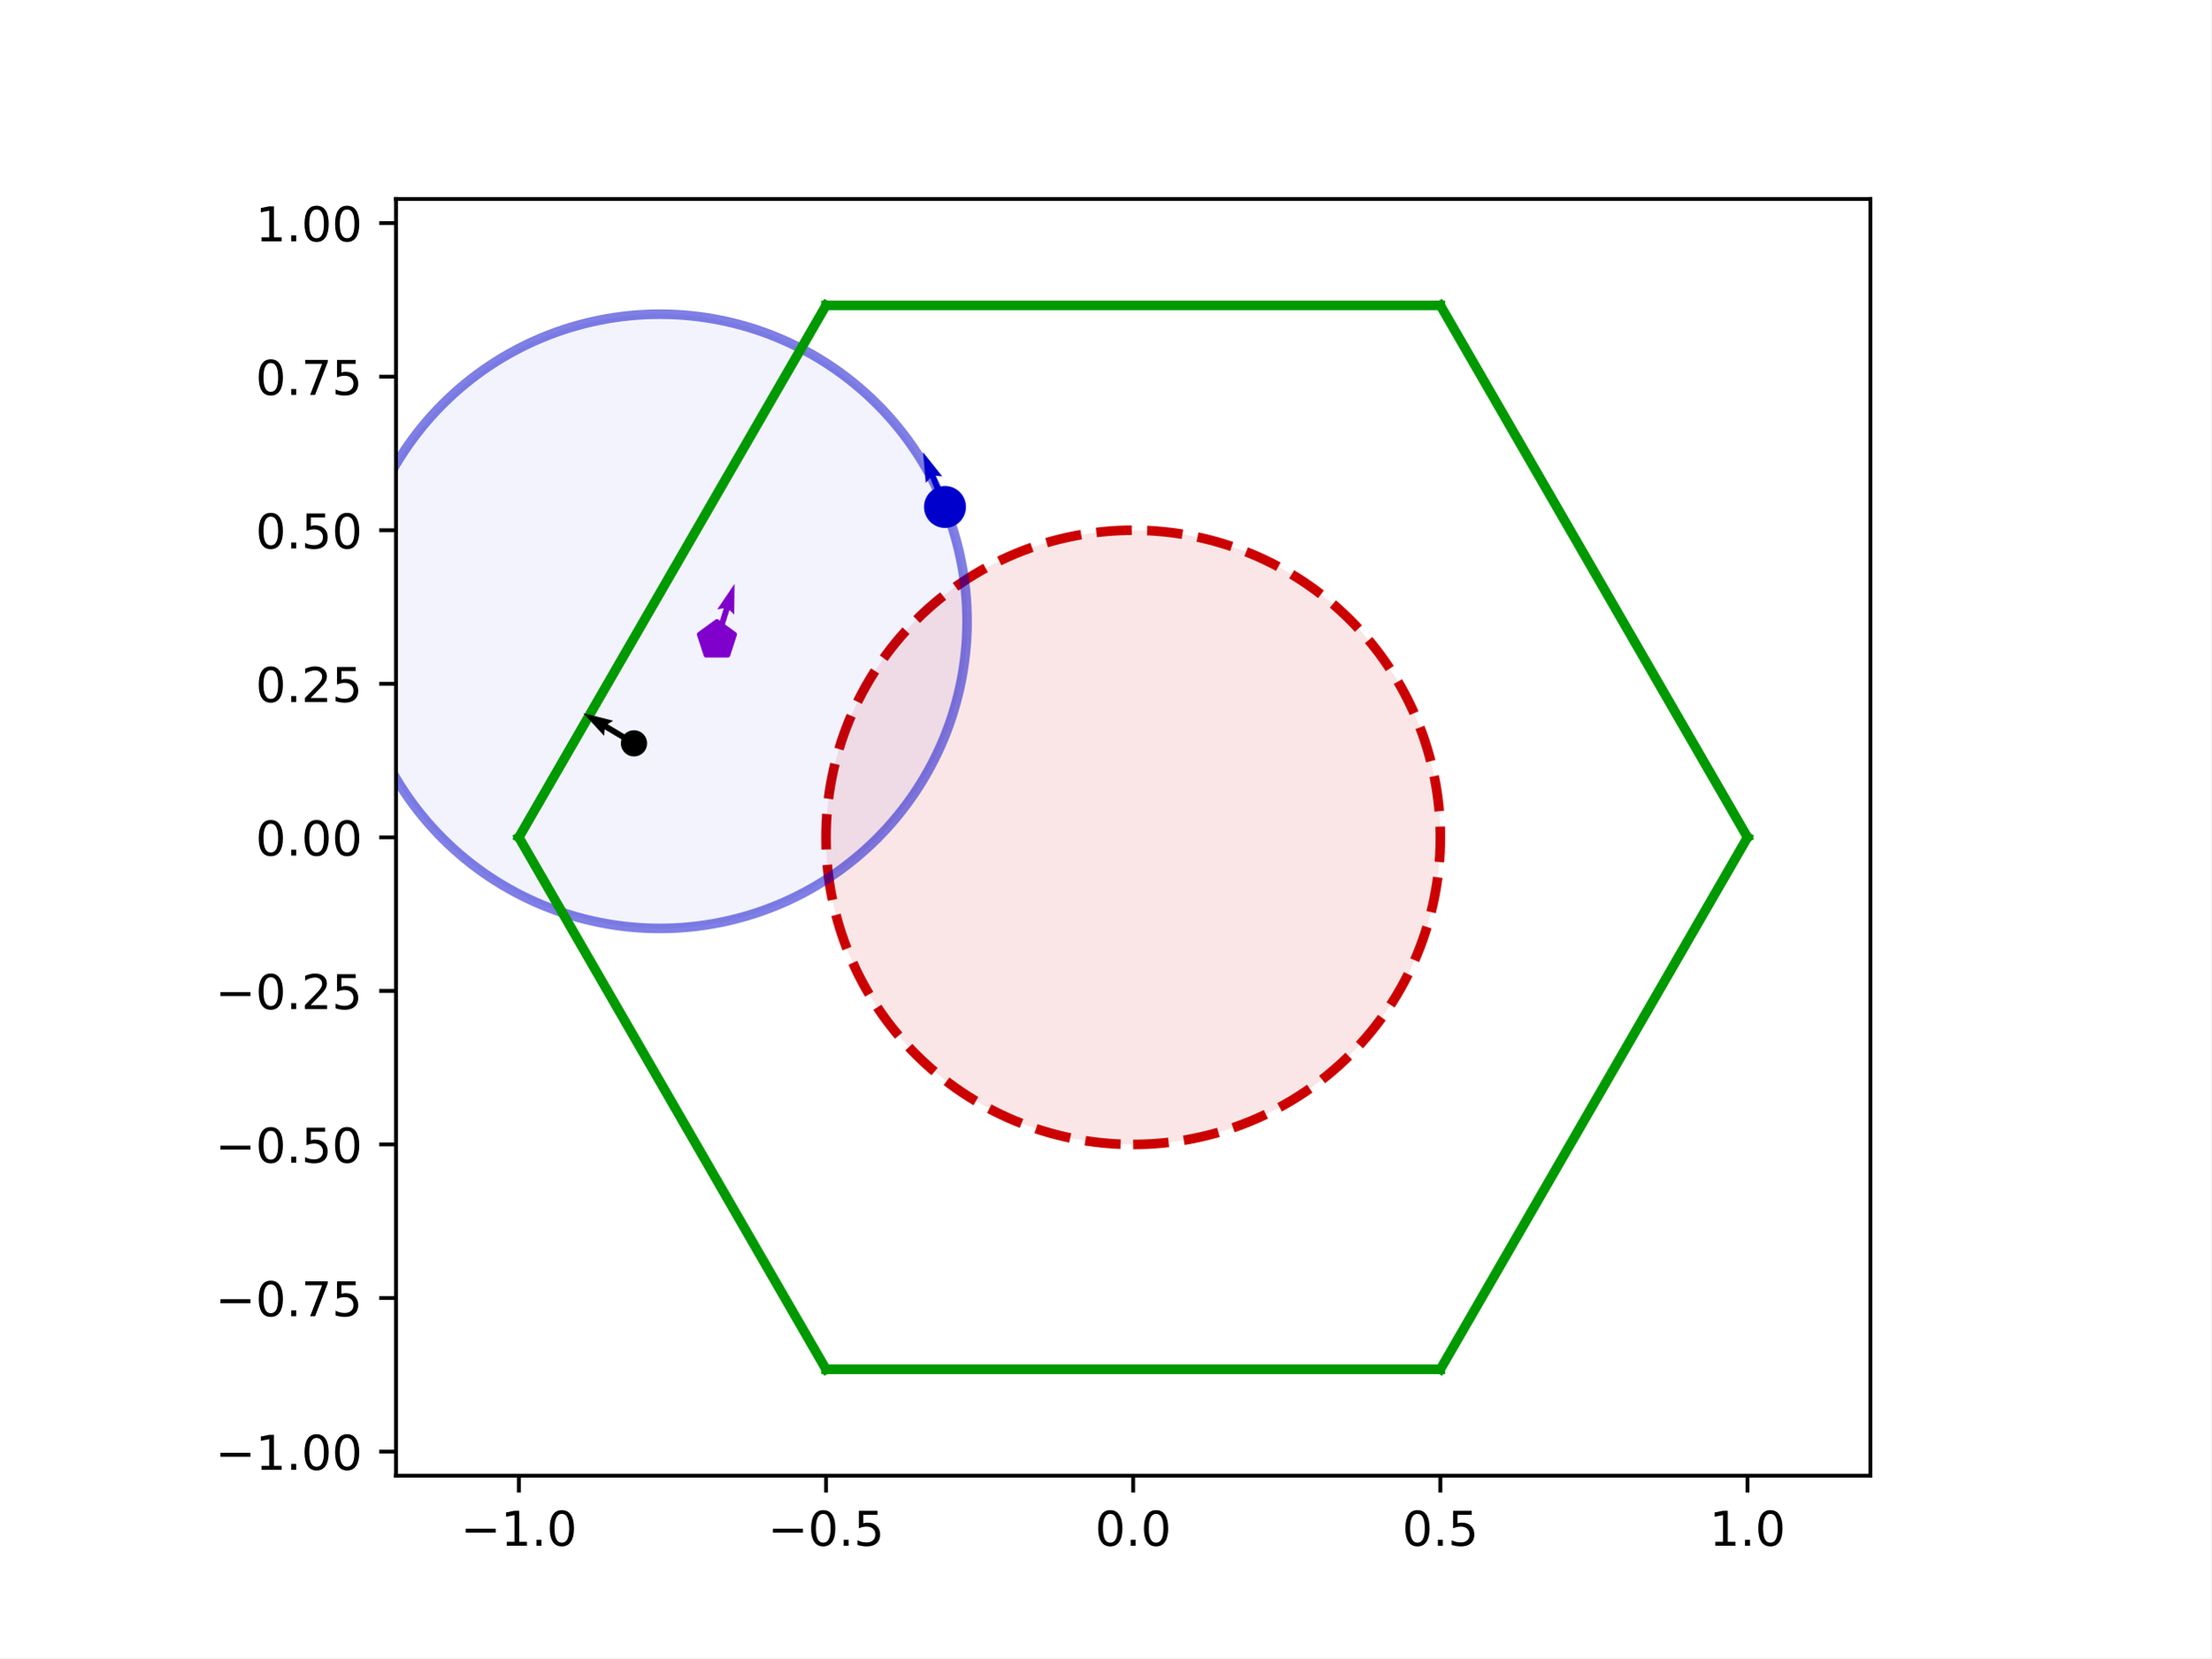
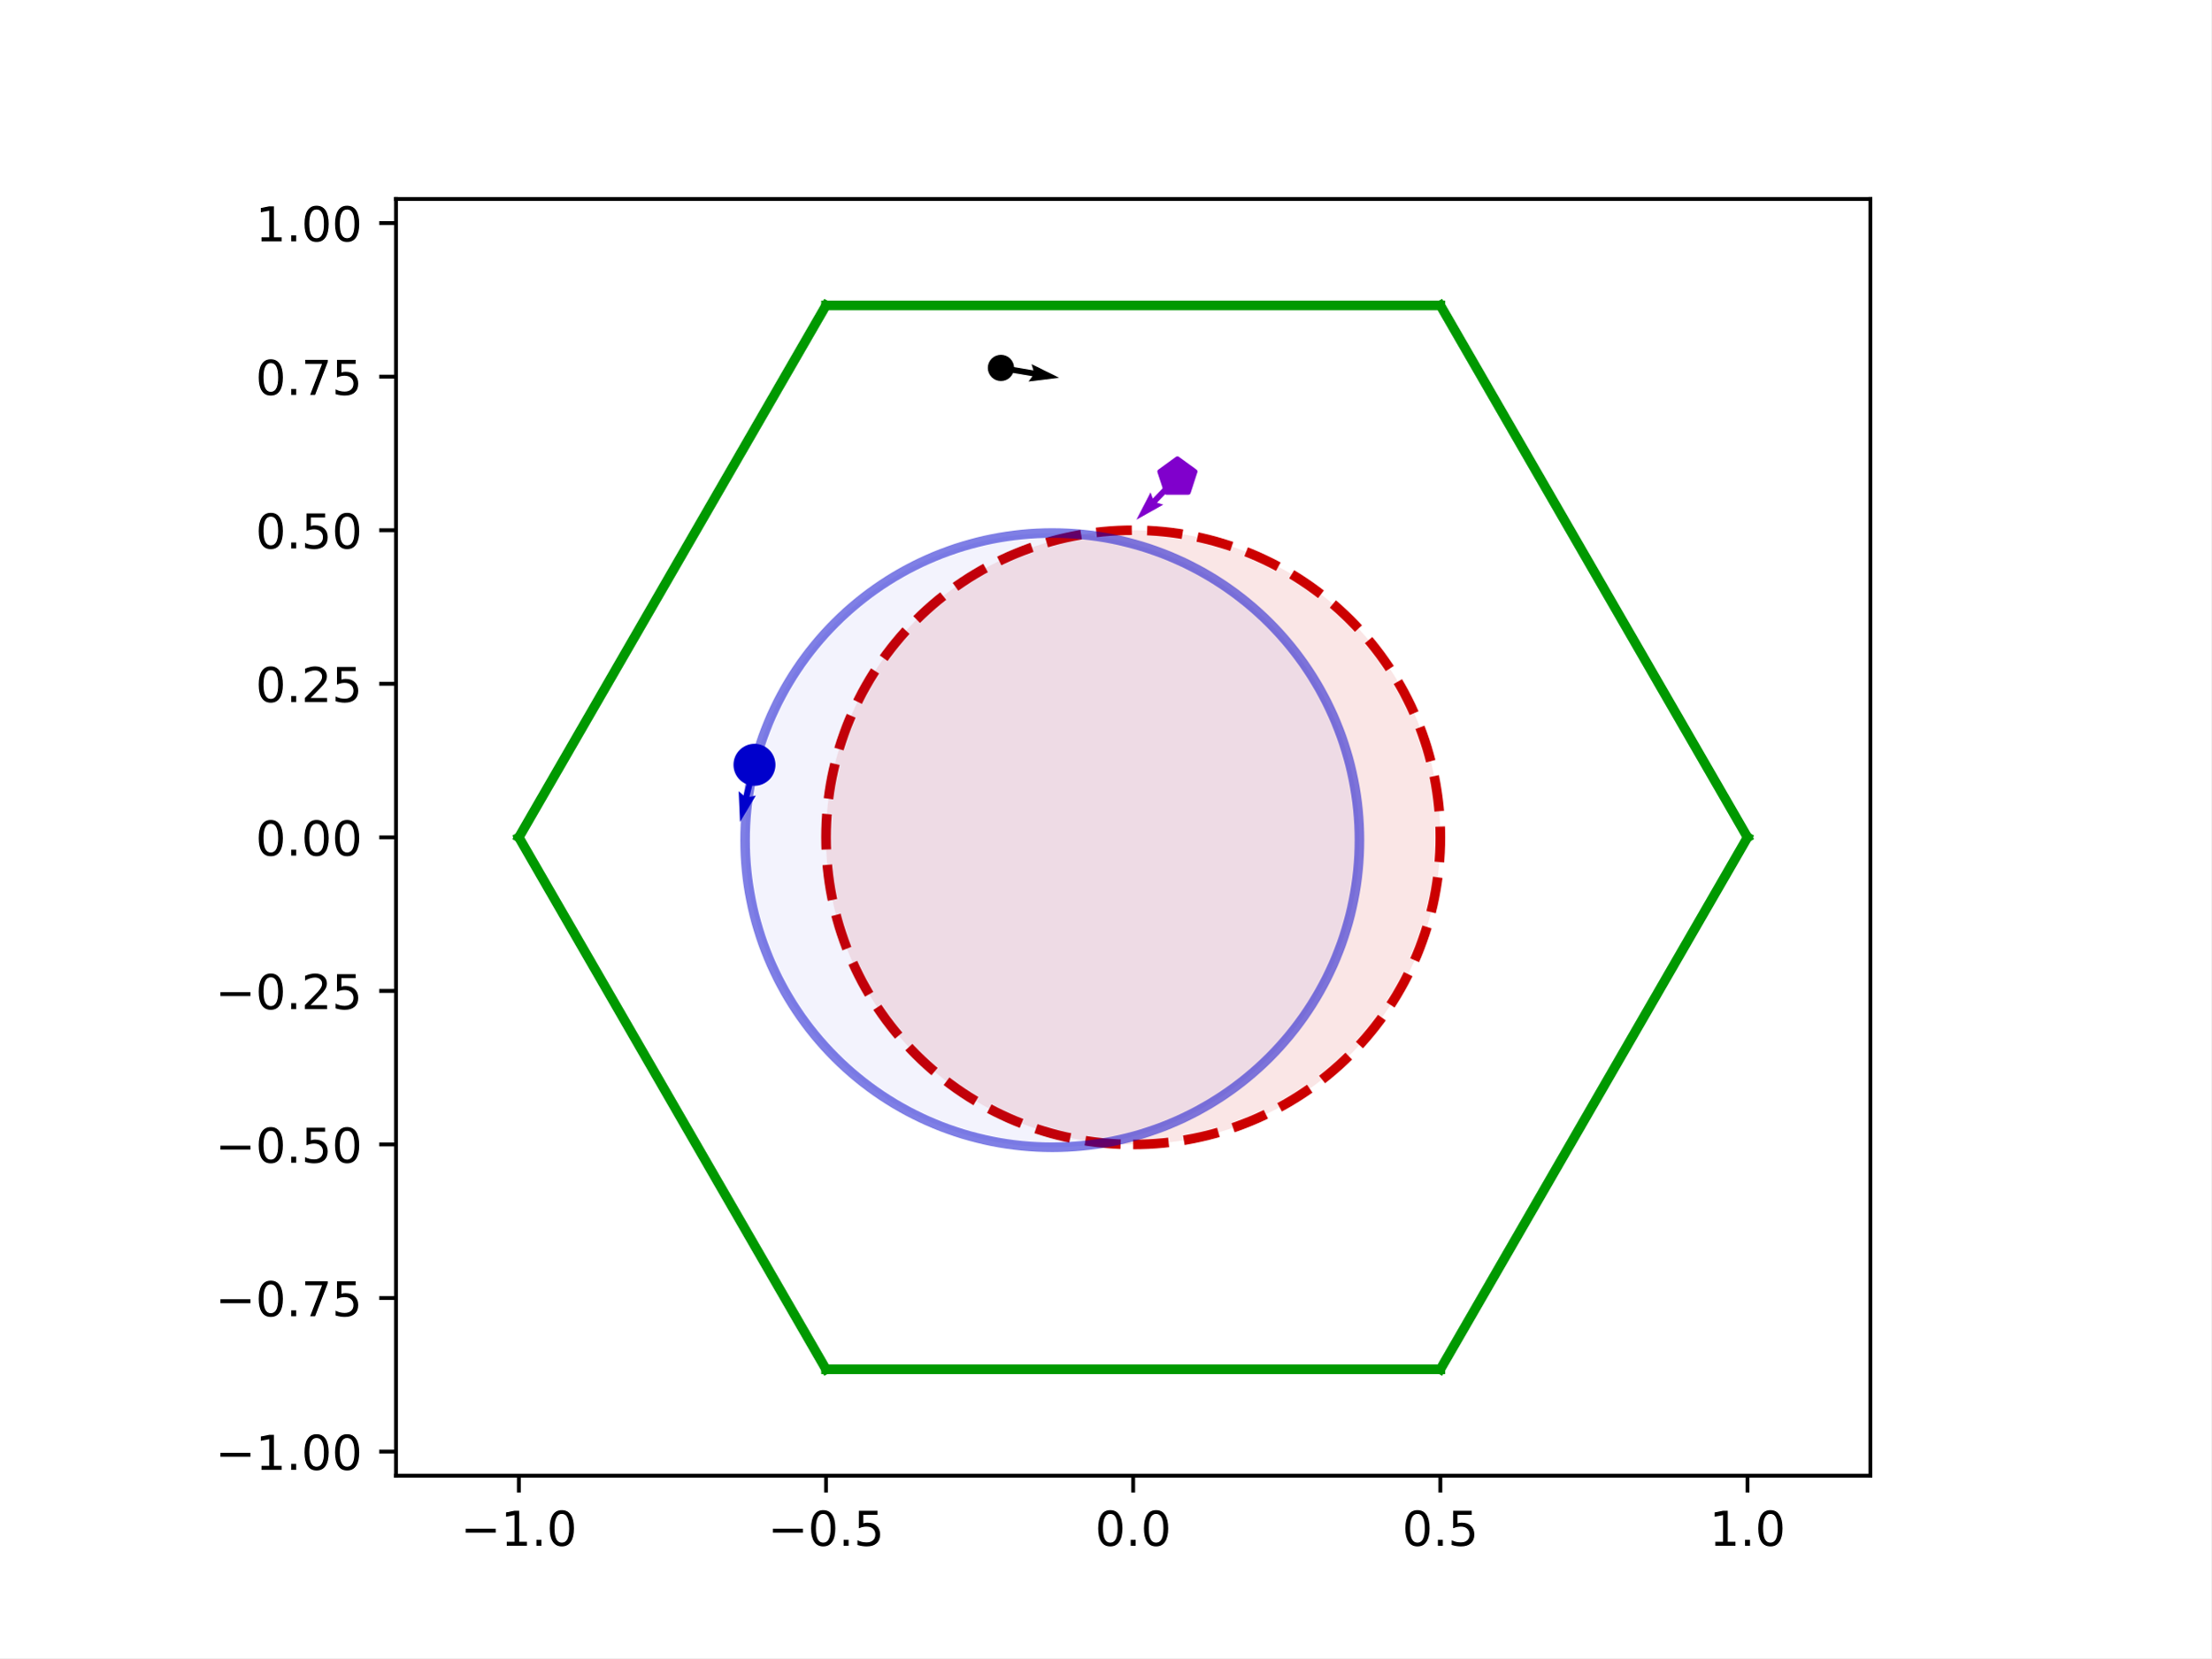
<svg xmlns="http://www.w3.org/2000/svg" xmlns:xlink="http://www.w3.org/1999/xlink" height="345.6pt" version="1.1" viewBox="0 0 460.8 345.6" width="460.8pt">
  <defs>
    <style type="text/css">
*{stroke-linecap:butt;stroke-linejoin:round;}
  </style>
  </defs>
  <g id="figure_1">
    <g id="patch_1">
      <path d="M 0 345.6  L 460.8 345.6  L 460.8 0  L 0 0  z " style="fill:#ffffff;" />
    </g>
    <g id="axes_1">
      <g id="patch_2">
        <path d="M 82.52 307.584  L 389.8 307.584  L 389.8 41.472  L 82.52 41.472  z " style="fill:#ffffff;" />
      </g>
      <g id="patch_3">
-         <path clip-path="url(#p36a8d8c839)" d="M 236.16 238.545  C 253.137 238.545 269.422 231.799 281.427 219.795  C 293.431 207.79 300.177 191.505 300.177 174.528  C 300.177 157.551 293.431 141.266 281.427 129.261  C 269.422 117.257 253.137 110.511 236.16 110.511  C 219.183 110.511 202.898 117.257 190.893 129.261  C 178.889 141.266 172.143 157.551 172.143 174.528  C 172.143 191.505 178.889 207.79 190.893 219.795  C 202.898 231.799 219.183 238.545 236.16 238.545  z " style="fill:#cc0000;fill-opacity:0.1;stroke:#cc0000;stroke-dasharray:7.4,3.2;stroke-dashoffset:0;stroke-linejoin:miter;stroke-width:2;" />
+         <path clip-path="url(#p68f5be04bb)" d="M 236.16 238.545  C 253.137 238.545 269.422 231.799 281.427 219.795  C 293.431 207.79 300.177 191.505 300.177 174.528  C 300.177 157.551 293.431 141.266 281.427 129.261  C 269.422 117.257 253.137 110.511 236.16 110.511  C 219.183 110.511 202.898 117.257 190.893 129.261  C 178.889 141.266 172.143 157.551 172.143 174.528  C 172.143 191.505 178.889 207.79 190.893 219.795  C 202.898 231.799 219.183 238.545 236.16 238.545  z " style="fill:#cc0000;fill-opacity:0.1;stroke:#cc0000;stroke-dasharray:7.4,3.2;stroke-dashoffset:0;stroke-linejoin:miter;stroke-width:2;" />
      </g>
      <g id="patch_4">
-         <path clip-path="url(#p36a8d8c839)" d="M 137.52 193.514  C 154.497 193.514 170.782 186.769 182.787 174.764  C 194.791 162.759 201.537 146.475 201.537 129.497  C 201.537 112.52 194.791 96.235 182.787 84.231  C 170.782 72.226 154.497 65.481 137.52 65.481  C 120.543 65.481 104.258 72.226 92.253 84.231  C 80.249 96.235 73.503 112.52 73.503 129.497  C 73.503 146.475 80.249 162.759 92.253 174.764  C 104.258 186.769 120.543 193.514 137.52 193.514  z " style="fill:#0000cc;fill-opacity:0.05;stroke:#0000cc;stroke-linejoin:miter;stroke-opacity:0.5;stroke-width:2;" />
+         <path clip-path="url(#p68f5be04bb)" d="M 219.293 239.131  C 236.27 239.131 252.555 232.385 264.559 220.381  C 276.564 208.376 283.31 192.091 283.31 175.114  C 283.31 158.137 276.564 141.852 264.559 129.847  C 252.555 117.843 236.27 111.097 219.293 111.097  C 202.316 111.097 186.031 117.843 174.026 129.847  C 162.022 141.852 155.276 158.137 155.276 175.114  C 155.276 192.091 162.022 208.376 174.026 220.381  C 186.031 232.385 202.316 239.131 219.293 239.131  z " style="fill:#0000cc;fill-opacity:0.05;stroke:#0000cc;stroke-linejoin:miter;stroke-opacity:0.5;stroke-width:2;" />
      </g>
      <g id="matplotlib.axis_1">
        <g id="xtick_1">
          <g id="line2d_1">
            <defs>
-               <path d="M 0 0  L 0 3.5  " id="m74231d88bb" style="stroke:#000000;stroke-width:0.8;" />
-             </defs>
-             <g>
-               <use style="stroke:#000000;stroke-width:0.8;" x="108.127" xlink:href="#m74231d88bb" y="307.584" />
+               <path d="M 0 0  L 0 3.5  " id="mb0b2a10440" style="stroke:#000000;stroke-width:0.8;" />
+             </defs>
+             <g>
+               <use style="stroke:#000000;stroke-width:0.8;" x="108.127" xlink:href="#mb0b2a10440" y="307.584" />
            </g>
          </g>
          <g id="text_1">
            <defs>
              <path d="M 10.594 35.5  L 73.188 35.5  L 73.188 27.203  L 10.594 27.203  z " id="DejaVuSans-8722" />
              <path d="M 12.406 8.297  L 28.516 8.297  L 28.516 63.922  L 10.984 60.406  L 10.984 69.391  L 28.422 72.906  L 38.281 72.906  L 38.281 8.297  L 54.391 8.297  L 54.391 0  L 12.406 0  z " id="DejaVuSans-49" />
              <path d="M 10.688 12.406  L 21 12.406  L 21 0  L 10.688 0  z " id="DejaVuSans-46" />
              <path d="M 31.781 66.406  Q 24.172 66.406 20.328 58.906  Q 16.5 51.422 16.5 36.375  Q 16.5 21.391 20.328 13.891  Q 24.172 6.391 31.781 6.391  Q 39.453 6.391 43.281 13.891  Q 47.125 21.391 47.125 36.375  Q 47.125 51.422 43.281 58.906  Q 39.453 66.406 31.781 66.406  z M 31.781 74.219  Q 44.047 74.219 50.516 64.516  Q 56.984 54.828 56.984 36.375  Q 56.984 17.969 50.516 8.266  Q 44.047 -1.422 31.781 -1.422  Q 19.531 -1.422 13.062 8.266  Q 6.594 17.969 6.594 36.375  Q 6.594 54.828 13.062 64.516  Q 19.531 74.219 31.781 74.219  z " id="DejaVuSans-48" />
            </defs>
            <g transform="translate(95.9854 322.1824)scale(0.1 -0.1)">
              <use xlink:href="#DejaVuSans-8722" />
              <use x="83.789" xlink:href="#DejaVuSans-49" />
              <use x="147.412" xlink:href="#DejaVuSans-46" />
              <use x="179.199" xlink:href="#DejaVuSans-48" />
            </g>
          </g>
        </g>
        <g id="xtick_2">
          <g id="line2d_2">
            <g>
-               <use style="stroke:#000000;stroke-width:0.8;" x="172.143" xlink:href="#m74231d88bb" y="307.584" />
+               <use style="stroke:#000000;stroke-width:0.8;" x="172.143" xlink:href="#mb0b2a10440" y="307.584" />
            </g>
          </g>
          <g id="text_2">
            <defs>
              <path d="M 10.797 72.906  L 49.516 72.906  L 49.516 64.594  L 19.828 64.594  L 19.828 46.734  Q 21.969 47.469 24.109 47.828  Q 26.266 48.188 28.422 48.188  Q 40.625 48.188 47.75 41.5  Q 54.891 34.812 54.891 23.391  Q 54.891 11.625 47.562 5.094  Q 40.234 -1.422 26.906 -1.422  Q 22.312 -1.422 17.547 -0.641  Q 12.797 0.141 7.719 1.703  L 7.719 11.625  Q 12.109 9.234 16.797 8.062  Q 21.484 6.891 26.703 6.891  Q 35.156 6.891 40.078 11.328  Q 45.016 15.766 45.016 23.391  Q 45.016 31 40.078 35.438  Q 35.156 39.891 26.703 39.891  Q 22.75 39.891 18.812 39.016  Q 14.891 38.141 10.797 36.281  z " id="DejaVuSans-53" />
            </defs>
            <g transform="translate(160.002 322.1824)scale(0.1 -0.1)">
              <use xlink:href="#DejaVuSans-8722" />
              <use x="83.789" xlink:href="#DejaVuSans-48" />
              <use x="147.412" xlink:href="#DejaVuSans-46" />
              <use x="179.199" xlink:href="#DejaVuSans-53" />
            </g>
          </g>
        </g>
        <g id="xtick_3">
          <g id="line2d_3">
            <g>
-               <use style="stroke:#000000;stroke-width:0.8;" x="236.16" xlink:href="#m74231d88bb" y="307.584" />
+               <use style="stroke:#000000;stroke-width:0.8;" x="236.16" xlink:href="#mb0b2a10440" y="307.584" />
            </g>
          </g>
          <g id="text_3">
            <g transform="translate(228.2084 322.1824)scale(0.1 -0.1)">
              <use xlink:href="#DejaVuSans-48" />
              <use x="63.623" xlink:href="#DejaVuSans-46" />
              <use x="95.41" xlink:href="#DejaVuSans-48" />
            </g>
          </g>
        </g>
        <g id="xtick_4">
          <g id="line2d_4">
            <g>
-               <use style="stroke:#000000;stroke-width:0.8;" x="300.177" xlink:href="#m74231d88bb" y="307.584" />
+               <use style="stroke:#000000;stroke-width:0.8;" x="300.177" xlink:href="#mb0b2a10440" y="307.584" />
            </g>
          </g>
          <g id="text_4">
            <g transform="translate(292.225 322.1824)scale(0.1 -0.1)">
              <use xlink:href="#DejaVuSans-48" />
              <use x="63.623" xlink:href="#DejaVuSans-46" />
              <use x="95.41" xlink:href="#DejaVuSans-53" />
            </g>
          </g>
        </g>
        <g id="xtick_5">
          <g id="line2d_5">
            <g>
-               <use style="stroke:#000000;stroke-width:0.8;" x="364.193" xlink:href="#m74231d88bb" y="307.584" />
+               <use style="stroke:#000000;stroke-width:0.8;" x="364.193" xlink:href="#mb0b2a10440" y="307.584" />
            </g>
          </g>
          <g id="text_5">
            <g transform="translate(356.2416 322.1824)scale(0.1 -0.1)">
              <use xlink:href="#DejaVuSans-49" />
              <use x="63.623" xlink:href="#DejaVuSans-46" />
              <use x="95.41" xlink:href="#DejaVuSans-48" />
            </g>
          </g>
        </g>
      </g>
      <g id="matplotlib.axis_2">
        <g id="ytick_1">
          <g id="line2d_6">
            <defs>
-               <path d="M 0 0  L -3.5 0  " id="mbacae838d9" style="stroke:#000000;stroke-width:0.8;" />
-             </defs>
-             <g>
-               <use style="stroke:#000000;stroke-width:0.8;" x="82.52" xlink:href="#mbacae838d9" y="302.561" />
+               <path d="M 0 0  L -3.5 0  " id="m64ee3f3029" style="stroke:#000000;stroke-width:0.8;" />
+             </defs>
+             <g>
+               <use style="stroke:#000000;stroke-width:0.8;" x="82.52" xlink:href="#m64ee3f3029" y="302.561" />
            </g>
          </g>
          <g id="text_6">
            <g transform="translate(44.87485 306.3604)scale(0.1 -0.1)">
              <use xlink:href="#DejaVuSans-8722" />
              <use x="83.789" xlink:href="#DejaVuSans-49" />
              <use x="147.412" xlink:href="#DejaVuSans-46" />
              <use x="179.199" xlink:href="#DejaVuSans-48" />
              <use x="242.822" xlink:href="#DejaVuSans-48" />
            </g>
          </g>
        </g>
        <g id="ytick_2">
          <g id="line2d_7">
            <g>
-               <use style="stroke:#000000;stroke-width:0.8;" x="82.52" xlink:href="#mbacae838d9" y="270.553" />
+               <use style="stroke:#000000;stroke-width:0.8;" x="82.52" xlink:href="#m64ee3f3029" y="270.553" />
            </g>
          </g>
          <g id="text_7">
            <defs>
              <path d="M 8.203 72.906  L 55.078 72.906  L 55.078 68.703  L 28.609 0  L 18.312 0  L 43.219 64.594  L 8.203 64.594  z " id="DejaVuSans-55" />
            </defs>
            <g transform="translate(44.87485 274.3521)scale(0.1 -0.1)">
              <use xlink:href="#DejaVuSans-8722" />
              <use x="83.789" xlink:href="#DejaVuSans-48" />
              <use x="147.412" xlink:href="#DejaVuSans-46" />
              <use x="179.199" xlink:href="#DejaVuSans-55" />
              <use x="242.822" xlink:href="#DejaVuSans-53" />
            </g>
          </g>
        </g>
        <g id="ytick_3">
          <g id="line2d_8">
            <g>
-               <use style="stroke:#000000;stroke-width:0.8;" x="82.52" xlink:href="#mbacae838d9" y="238.545" />
+               <use style="stroke:#000000;stroke-width:0.8;" x="82.52" xlink:href="#m64ee3f3029" y="238.545" />
            </g>
          </g>
          <g id="text_8">
            <g transform="translate(44.87485 242.3438)scale(0.1 -0.1)">
              <use xlink:href="#DejaVuSans-8722" />
              <use x="83.789" xlink:href="#DejaVuSans-48" />
              <use x="147.412" xlink:href="#DejaVuSans-46" />
              <use x="179.199" xlink:href="#DejaVuSans-53" />
              <use x="242.822" xlink:href="#DejaVuSans-48" />
            </g>
          </g>
        </g>
        <g id="ytick_4">
          <g id="line2d_9">
            <g>
-               <use style="stroke:#000000;stroke-width:0.8;" x="82.52" xlink:href="#mbacae838d9" y="206.536" />
+               <use style="stroke:#000000;stroke-width:0.8;" x="82.52" xlink:href="#m64ee3f3029" y="206.536" />
            </g>
          </g>
          <g id="text_9">
            <defs>
              <path d="M 19.188 8.297  L 53.609 8.297  L 53.609 0  L 7.328 0  L 7.328 8.297  Q 12.938 14.109 22.625 23.891  Q 32.328 33.688 34.812 36.531  Q 39.547 41.844 41.422 45.531  Q 43.312 49.219 43.312 52.781  Q 43.312 58.594 39.234 62.25  Q 35.156 65.922 28.609 65.922  Q 23.969 65.922 18.812 64.312  Q 13.672 62.703 7.812 59.422  L 7.812 69.391  Q 13.766 71.781 18.938 73  Q 24.125 74.219 28.422 74.219  Q 39.75 74.219 46.484 68.547  Q 53.219 62.891 53.219 53.422  Q 53.219 48.922 51.531 44.891  Q 49.859 40.875 45.406 35.406  Q 44.188 33.984 37.641 27.219  Q 31.109 20.453 19.188 8.297  z " id="DejaVuSans-50" />
            </defs>
            <g transform="translate(44.87485 210.3355)scale(0.1 -0.1)">
              <use xlink:href="#DejaVuSans-8722" />
              <use x="83.789" xlink:href="#DejaVuSans-48" />
              <use x="147.412" xlink:href="#DejaVuSans-46" />
              <use x="179.199" xlink:href="#DejaVuSans-50" />
              <use x="242.822" xlink:href="#DejaVuSans-53" />
            </g>
          </g>
        </g>
        <g id="ytick_5">
          <g id="line2d_10">
            <g>
-               <use style="stroke:#000000;stroke-width:0.8;" x="82.52" xlink:href="#mbacae838d9" y="174.528" />
+               <use style="stroke:#000000;stroke-width:0.8;" x="82.52" xlink:href="#m64ee3f3029" y="174.528" />
            </g>
          </g>
          <g id="text_10">
            <g transform="translate(53.25454 178.3272)scale(0.1 -0.1)">
              <use xlink:href="#DejaVuSans-48" />
              <use x="63.623" xlink:href="#DejaVuSans-46" />
              <use x="95.41" xlink:href="#DejaVuSans-48" />
              <use x="159.033" xlink:href="#DejaVuSans-48" />
            </g>
          </g>
        </g>
        <g id="ytick_6">
          <g id="line2d_11">
            <g>
-               <use style="stroke:#000000;stroke-width:0.8;" x="82.52" xlink:href="#mbacae838d9" y="142.52" />
+               <use style="stroke:#000000;stroke-width:0.8;" x="82.52" xlink:href="#m64ee3f3029" y="142.52" />
            </g>
          </g>
          <g id="text_11">
            <g transform="translate(53.25454 146.3189)scale(0.1 -0.1)">
              <use xlink:href="#DejaVuSans-48" />
              <use x="63.623" xlink:href="#DejaVuSans-46" />
              <use x="95.41" xlink:href="#DejaVuSans-50" />
              <use x="159.033" xlink:href="#DejaVuSans-53" />
            </g>
          </g>
        </g>
        <g id="ytick_7">
          <g id="line2d_12">
            <g>
-               <use style="stroke:#000000;stroke-width:0.8;" x="82.52" xlink:href="#mbacae838d9" y="110.511" />
+               <use style="stroke:#000000;stroke-width:0.8;" x="82.52" xlink:href="#m64ee3f3029" y="110.511" />
            </g>
          </g>
          <g id="text_12">
            <g transform="translate(53.25454 114.3106)scale(0.1 -0.1)">
              <use xlink:href="#DejaVuSans-48" />
              <use x="63.623" xlink:href="#DejaVuSans-46" />
              <use x="95.41" xlink:href="#DejaVuSans-53" />
              <use x="159.033" xlink:href="#DejaVuSans-48" />
            </g>
          </g>
        </g>
        <g id="ytick_8">
          <g id="line2d_13">
            <g>
-               <use style="stroke:#000000;stroke-width:0.8;" x="82.52" xlink:href="#mbacae838d9" y="78.503" />
+               <use style="stroke:#000000;stroke-width:0.8;" x="82.52" xlink:href="#m64ee3f3029" y="78.503" />
            </g>
          </g>
          <g id="text_13">
            <g transform="translate(53.25454 82.30232)scale(0.1 -0.1)">
              <use xlink:href="#DejaVuSans-48" />
              <use x="63.623" xlink:href="#DejaVuSans-46" />
              <use x="95.41" xlink:href="#DejaVuSans-55" />
              <use x="159.033" xlink:href="#DejaVuSans-53" />
            </g>
          </g>
        </g>
        <g id="ytick_9">
          <g id="line2d_14">
            <g>
-               <use style="stroke:#000000;stroke-width:0.8;" x="82.52" xlink:href="#mbacae838d9" y="46.495" />
+               <use style="stroke:#000000;stroke-width:0.8;" x="82.52" xlink:href="#m64ee3f3029" y="46.495" />
            </g>
          </g>
          <g id="text_14">
            <g transform="translate(53.25454 50.29402)scale(0.1 -0.1)">
              <use xlink:href="#DejaVuSans-49" />
              <use x="63.623" xlink:href="#DejaVuSans-46" />
              <use x="95.41" xlink:href="#DejaVuSans-48" />
              <use x="159.033" xlink:href="#DejaVuSans-48" />
            </g>
          </g>
        </g>
      </g>
      <g id="line2d_15">
-         <path clip-path="url(#p36a8d8c839)" d="M 300.177 63.648  L 172.143 63.648  " style="fill:none;stroke:#009900;stroke-linecap:square;stroke-width:2;" />
+         <path clip-path="url(#p68f5be04bb)" d="M 300.177 63.648  L 172.143 63.648  " style="fill:none;stroke:#009900;stroke-linecap:square;stroke-width:2;" />
      </g>
      <g id="line2d_16">
-         <path clip-path="url(#p36a8d8c839)" d="M 172.143 63.648  L 108.127 174.528  " style="fill:none;stroke:#009900;stroke-linecap:square;stroke-width:2;" />
+         <path clip-path="url(#p68f5be04bb)" d="M 172.143 63.648  L 108.127 174.528  " style="fill:none;stroke:#009900;stroke-linecap:square;stroke-width:2;" />
      </g>
      <g id="line2d_17">
-         <path clip-path="url(#p36a8d8c839)" d="M 108.127 174.528  L 172.143 285.408  " style="fill:none;stroke:#009900;stroke-linecap:square;stroke-width:2;" />
+         <path clip-path="url(#p68f5be04bb)" d="M 108.127 174.528  L 172.143 285.408  " style="fill:none;stroke:#009900;stroke-linecap:square;stroke-width:2;" />
      </g>
      <g id="line2d_18">
-         <path clip-path="url(#p36a8d8c839)" d="M 172.143 285.408  L 300.177 285.408  " style="fill:none;stroke:#009900;stroke-linecap:square;stroke-width:2;" />
+         <path clip-path="url(#p68f5be04bb)" d="M 172.143 285.408  L 300.177 285.408  " style="fill:none;stroke:#009900;stroke-linecap:square;stroke-width:2;" />
      </g>
      <g id="line2d_19">
-         <path clip-path="url(#p36a8d8c839)" d="M 300.177 285.408  L 364.193 174.528  " style="fill:none;stroke:#009900;stroke-linecap:square;stroke-width:2;" />
+         <path clip-path="url(#p68f5be04bb)" d="M 300.177 285.408  L 364.193 174.528  " style="fill:none;stroke:#009900;stroke-linecap:square;stroke-width:2;" />
      </g>
      <g id="line2d_20">
-         <path clip-path="url(#p36a8d8c839)" d="M 364.193 174.528  L 300.177 63.648  " style="fill:none;stroke:#009900;stroke-linecap:square;stroke-width:2;" />
+         <path clip-path="url(#p68f5be04bb)" d="M 364.193 174.528  L 300.177 63.648  " style="fill:none;stroke:#009900;stroke-linecap:square;stroke-width:2;" />
      </g>
      <g id="patch_5">
        <path d="M 82.52 307.584  L 82.52 41.472  " style="fill:none;stroke:#000000;stroke-linecap:square;stroke-linejoin:miter;stroke-width:0.8;" />
      </g>
      <g id="patch_6">
        <path d="M 389.8 307.584  L 389.8 41.472  " style="fill:none;stroke:#000000;stroke-linecap:square;stroke-linejoin:miter;stroke-width:0.8;" />
      </g>
      <g id="patch_7">
        <path d="M 82.52 307.584  L 389.8 307.584  " style="fill:none;stroke:#000000;stroke-linecap:square;stroke-linejoin:miter;stroke-width:0.8;" />
      </g>
      <g id="patch_8">
        <path d="M 82.52 41.472  L 389.8 41.472  " style="fill:none;stroke:#000000;stroke-linecap:square;stroke-linejoin:miter;stroke-width:0.8;" />
      </g>
      <g id="PathCollection_1">
        <defs>
-           <path d="M 0 2.236  C 0.593 2.236 1.162 2 1.581 1.581  C 2 1.162 2.236 0.593 2.236 0  C 2.236 -0.593 2 -1.162 1.581 -1.581  C 1.162 -2 0.593 -2.236 0 -2.236  C -0.593 -2.236 -1.162 -2 -1.581 -1.581  C -2 -1.162 -2.236 -0.593 -2.236 0  C -2.236 0.593 -2 1.162 -1.581 1.581  C -1.162 2 -0.593 2.236 0 2.236  z " id="mc5067366ef" style="stroke:#000000;" />
+           <path d="M 0 2.236  C 0.593 2.236 1.162 2 1.581 1.581  C 2 1.162 2.236 0.593 2.236 0  C 2.236 -0.593 2 -1.162 1.581 -1.581  C 1.162 -2 0.593 -2.236 0 -2.236  C -0.593 -2.236 -1.162 -2 -1.581 -1.581  C -2 -1.162 -2.236 -0.593 -2.236 0  C -2.236 0.593 -2 1.162 -1.581 1.581  C -1.162 2 -0.593 2.236 0 2.236  z " id="mfe537990ab" style="stroke:#000000;" />
        </defs>
-         <g clip-path="url(#p36a8d8c839)">
-           <use style="stroke:#000000;" x="132.122" xlink:href="#mc5067366ef" y="154.933" />
+         <g clip-path="url(#p68f5be04bb)">
+           <use style="stroke:#000000;" x="208.6" xlink:href="#mfe537990ab" y="76.68" />
        </g>
      </g>
      <g id="Quiver_1">
-         <path clip-path="url(#p36a8d8c839)" d="M 131.808 155.461  L 125.996 152.008  L 125.897 153.379  L 121.555 148.655  L 127.78 150.209  L 126.624 150.952  L 132.436 154.405  L 131.808 155.461  " />
+         <path clip-path="url(#p68f5be04bb)" d="M 208.702 76.074  L 215.368 77.201  L 214.967 75.886  L 220.719 78.729  L 214.352 79.522  L 215.163 78.413  L 208.498 77.286  L 208.702 76.074  " />
      </g>
      <g id="PathCollection_2">
        <defs>
-           <path d="M 0 -3.873  L -3.683 -1.197  L -2.276 3.133  L 2.276 3.133  L 3.683 -1.197  z " id="m2bbc01801b" style="stroke:#8000cc;" />
+           <path d="M 0 -3.873  L -3.683 -1.197  L -2.276 3.133  L 2.276 3.133  L 3.683 -1.197  z " id="mb5d4e372a2" style="stroke:#8000cc;" />
        </defs>
-         <g clip-path="url(#p36a8d8c839)">
-           <use style="fill:#8000cc;stroke:#8000cc;" x="149.407" xlink:href="#m2bbc01801b" y="133.414" />
+         <g clip-path="url(#p68f5be04bb)">
+           <use style="fill:#8000cc;stroke:#8000cc;" x="245.376" xlink:href="#mb5d4e372a2" y="99.482" />
        </g>
      </g>
      <g id="Quiver_2">
-         <path clip-path="url(#p36a8d8c839)" d="M 148.821 133.231  L 150.84 126.779  L 149.484 126.999  L 153.08 121.685  L 153.003 128.1  L 152.013 127.147  L 149.994 133.598  L 148.821 133.231  " style="fill:#8000cc;" />
+         <path clip-path="url(#p68f5be04bb)" d="M 245.818 99.91  L 241.119 104.769  L 242.43 105.182  L 236.833 108.319  L 239.779 102.619  L 240.235 103.915  L 244.935 99.055  L 245.818 99.91  " style="fill:#8000cc;" />
      </g>
      <g id="PathCollection_3">
        <defs>
-           <path d="M 0 3.873  C 1.027 3.873 2.012 3.465 2.739 2.739  C 3.465 2.012 3.873 1.027 3.873 0  C 3.873 -1.027 3.465 -2.012 2.739 -2.739  C 2.012 -3.465 1.027 -3.873 0 -3.873  C -1.027 -3.873 -2.012 -3.465 -2.739 -2.739  C -3.465 -2.012 -3.873 -1.027 -3.873 0  C -3.873 1.027 -3.465 2.012 -2.739 2.739  C -2.012 3.465 -1.027 3.873 0 3.873  z " id="m1a5384a253" style="stroke:#0000cc;" />
+           <path d="M 0 3.873  C 1.027 3.873 2.012 3.465 2.739 2.739  C 3.465 2.012 3.873 1.027 3.873 0  C 3.873 -1.027 3.465 -2.012 2.739 -2.739  C 2.012 -3.465 1.027 -3.873 0 -3.873  C -1.027 -3.873 -2.012 -3.465 -2.739 -2.739  C -3.465 -2.012 -3.873 -1.027 -3.873 0  C -3.873 1.027 -3.465 2.012 -2.739 2.739  C -2.012 3.465 -1.027 3.873 0 3.873  z " id="m3064b31fa9" style="stroke:#0000cc;" />
        </defs>
-         <g clip-path="url(#p36a8d8c839)">
-           <use style="fill:#0000cc;stroke:#0000cc;" x="196.933" xlink:href="#m1a5384a253" y="105.66" />
+         <g clip-path="url(#p68f5be04bb)">
+           <use style="fill:#0000cc;stroke:#0000cc;" x="157.232" xlink:href="#m3064b31fa9" y="159.41" />
        </g>
      </g>
      <g id="Quiver_3">
-         <path clip-path="url(#p36a8d8c839)" d="M 196.363 105.889  L 193.846 99.615  L 192.934 100.643  L 192.357 94.253  L 196.356 99.27  L 194.986 99.158  L 197.504 105.432  L 196.363 105.889  " style="fill:#0000cc;" />
+         <path clip-path="url(#p68f5be04bb)" d="M 157.828 159.561  L 156.17 166.115  L 157.512 165.821  L 154.217 171.326  L 153.937 164.916  L 154.978 165.813  L 156.637 159.26  L 157.828 159.561  " style="fill:#0000cc;" />
      </g>
    </g>
  </g>
  <defs>
-     <clipPath id="p36a8d8c839">
+     <clipPath id="p68f5be04bb">
      <rect height="266.112" width="307.28" x="82.52" y="41.472" />
    </clipPath>
  </defs>
</svg>
